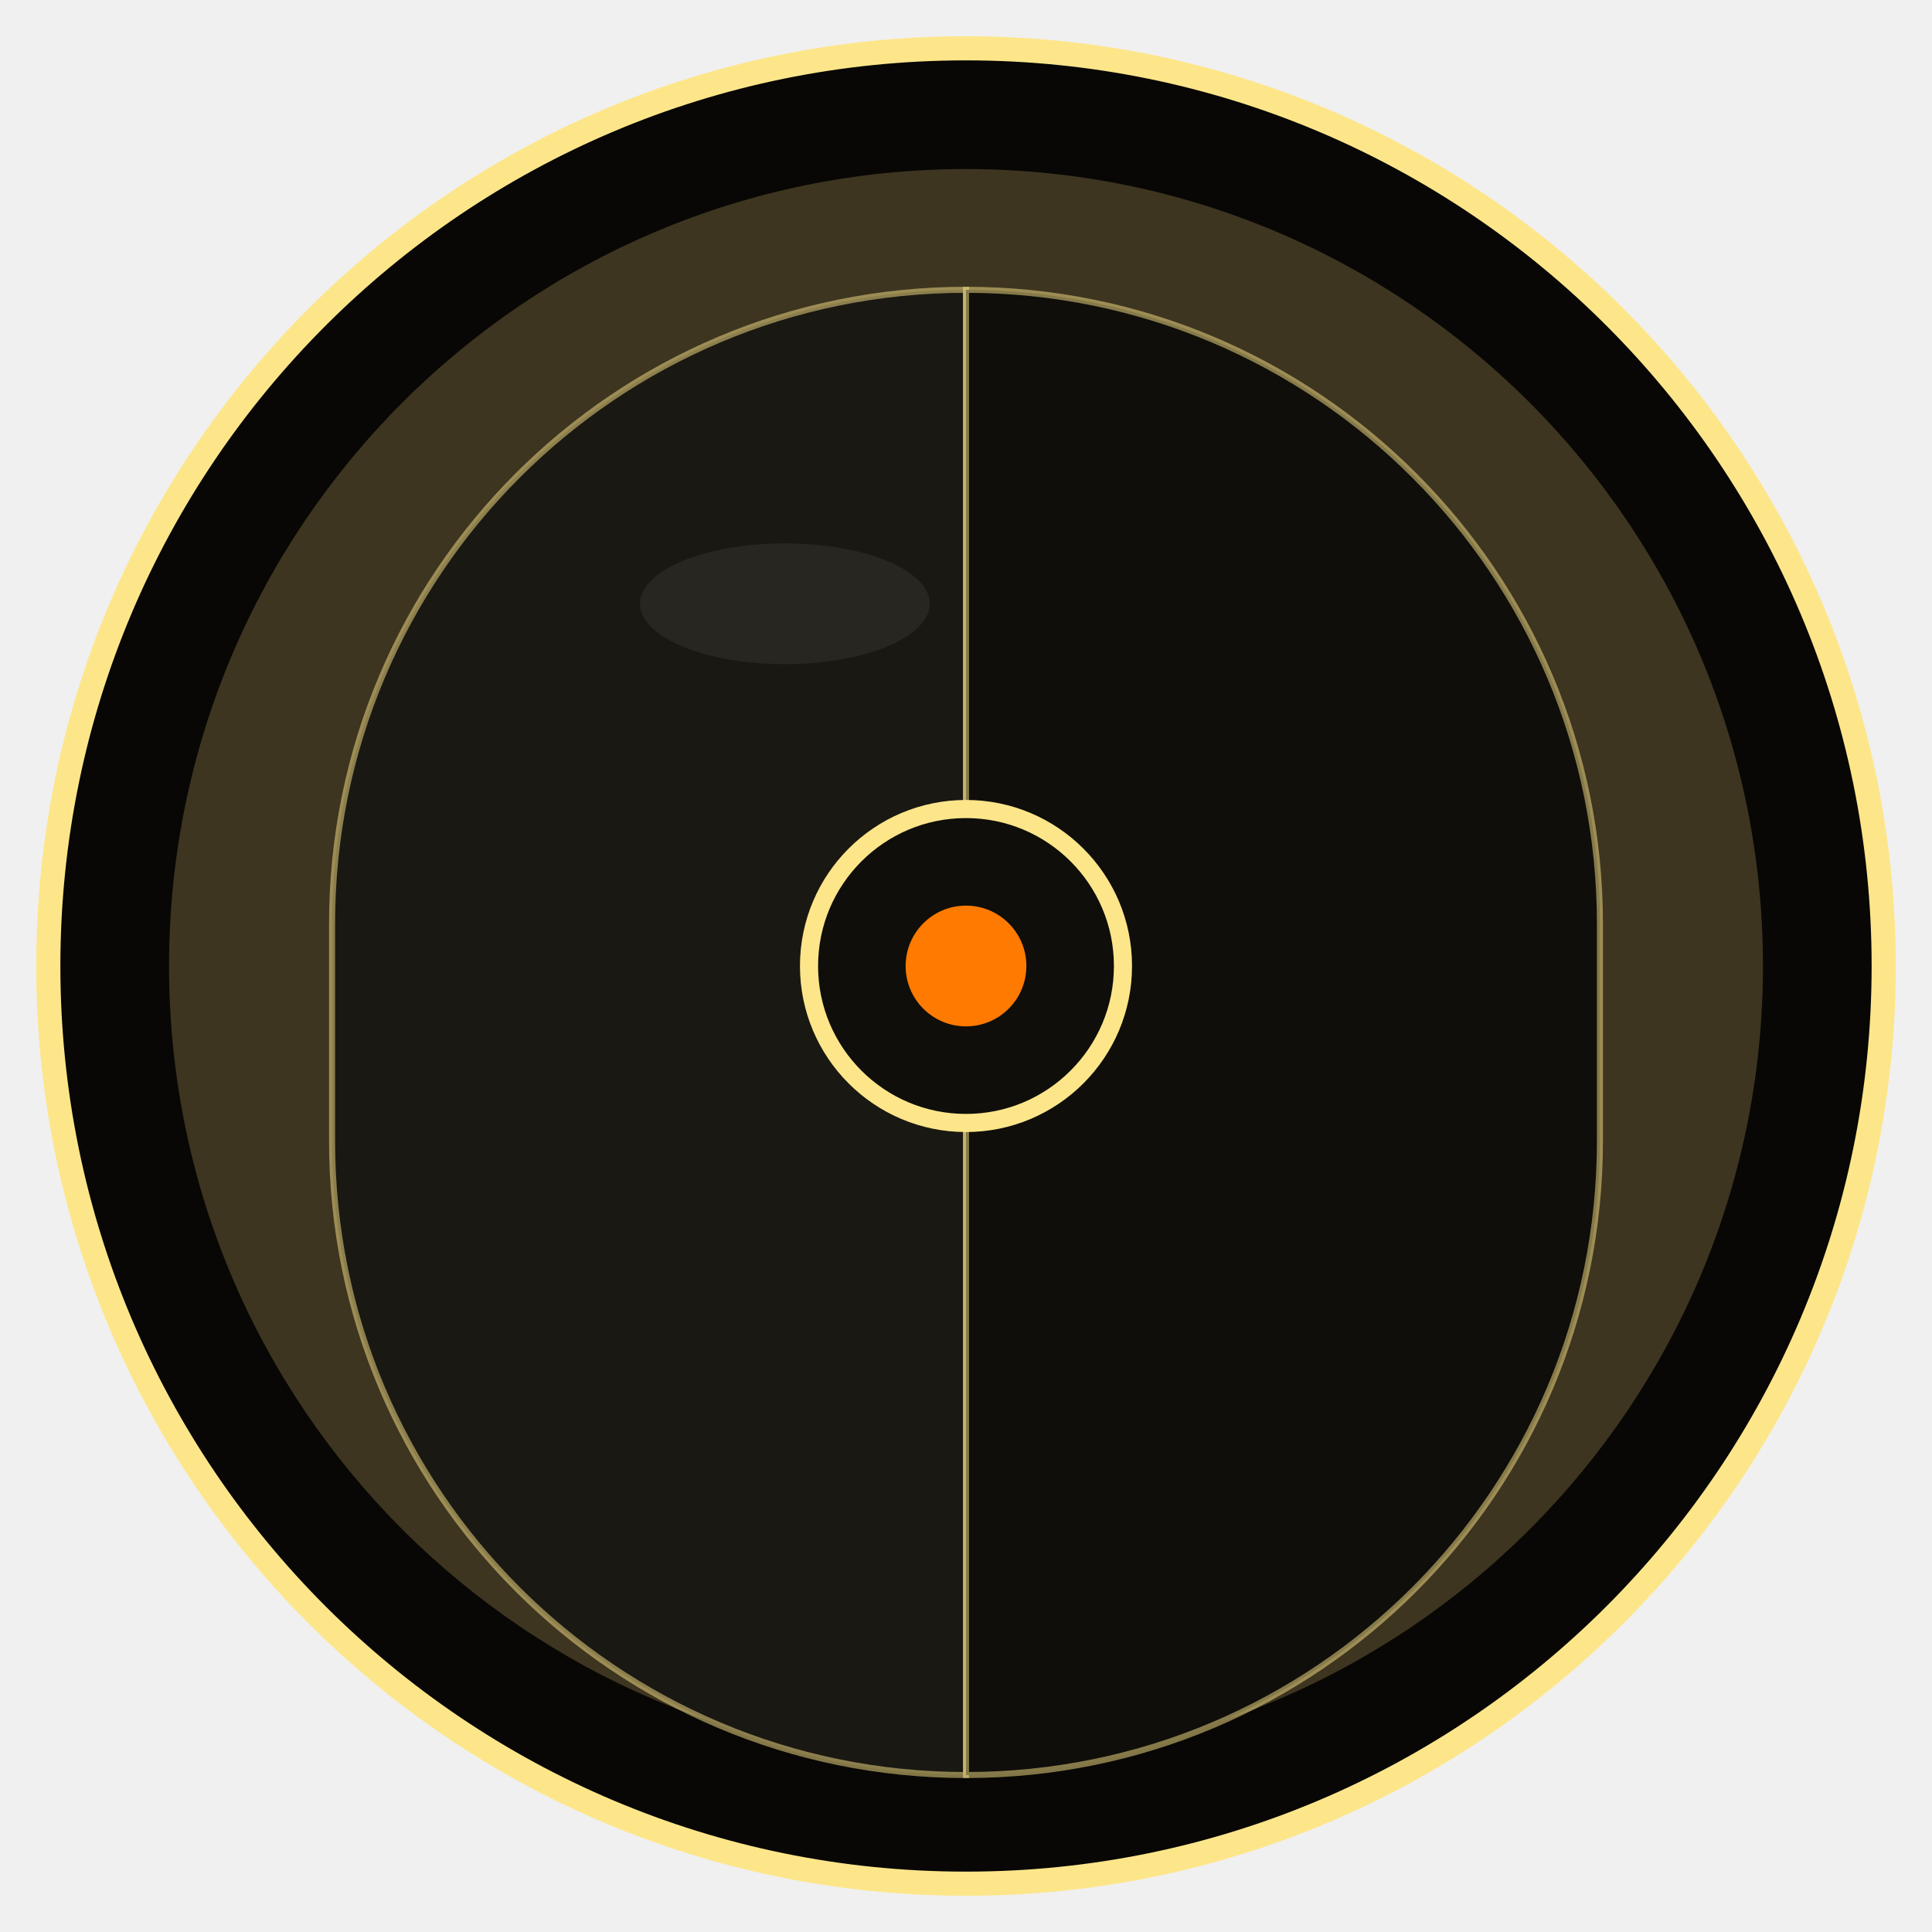
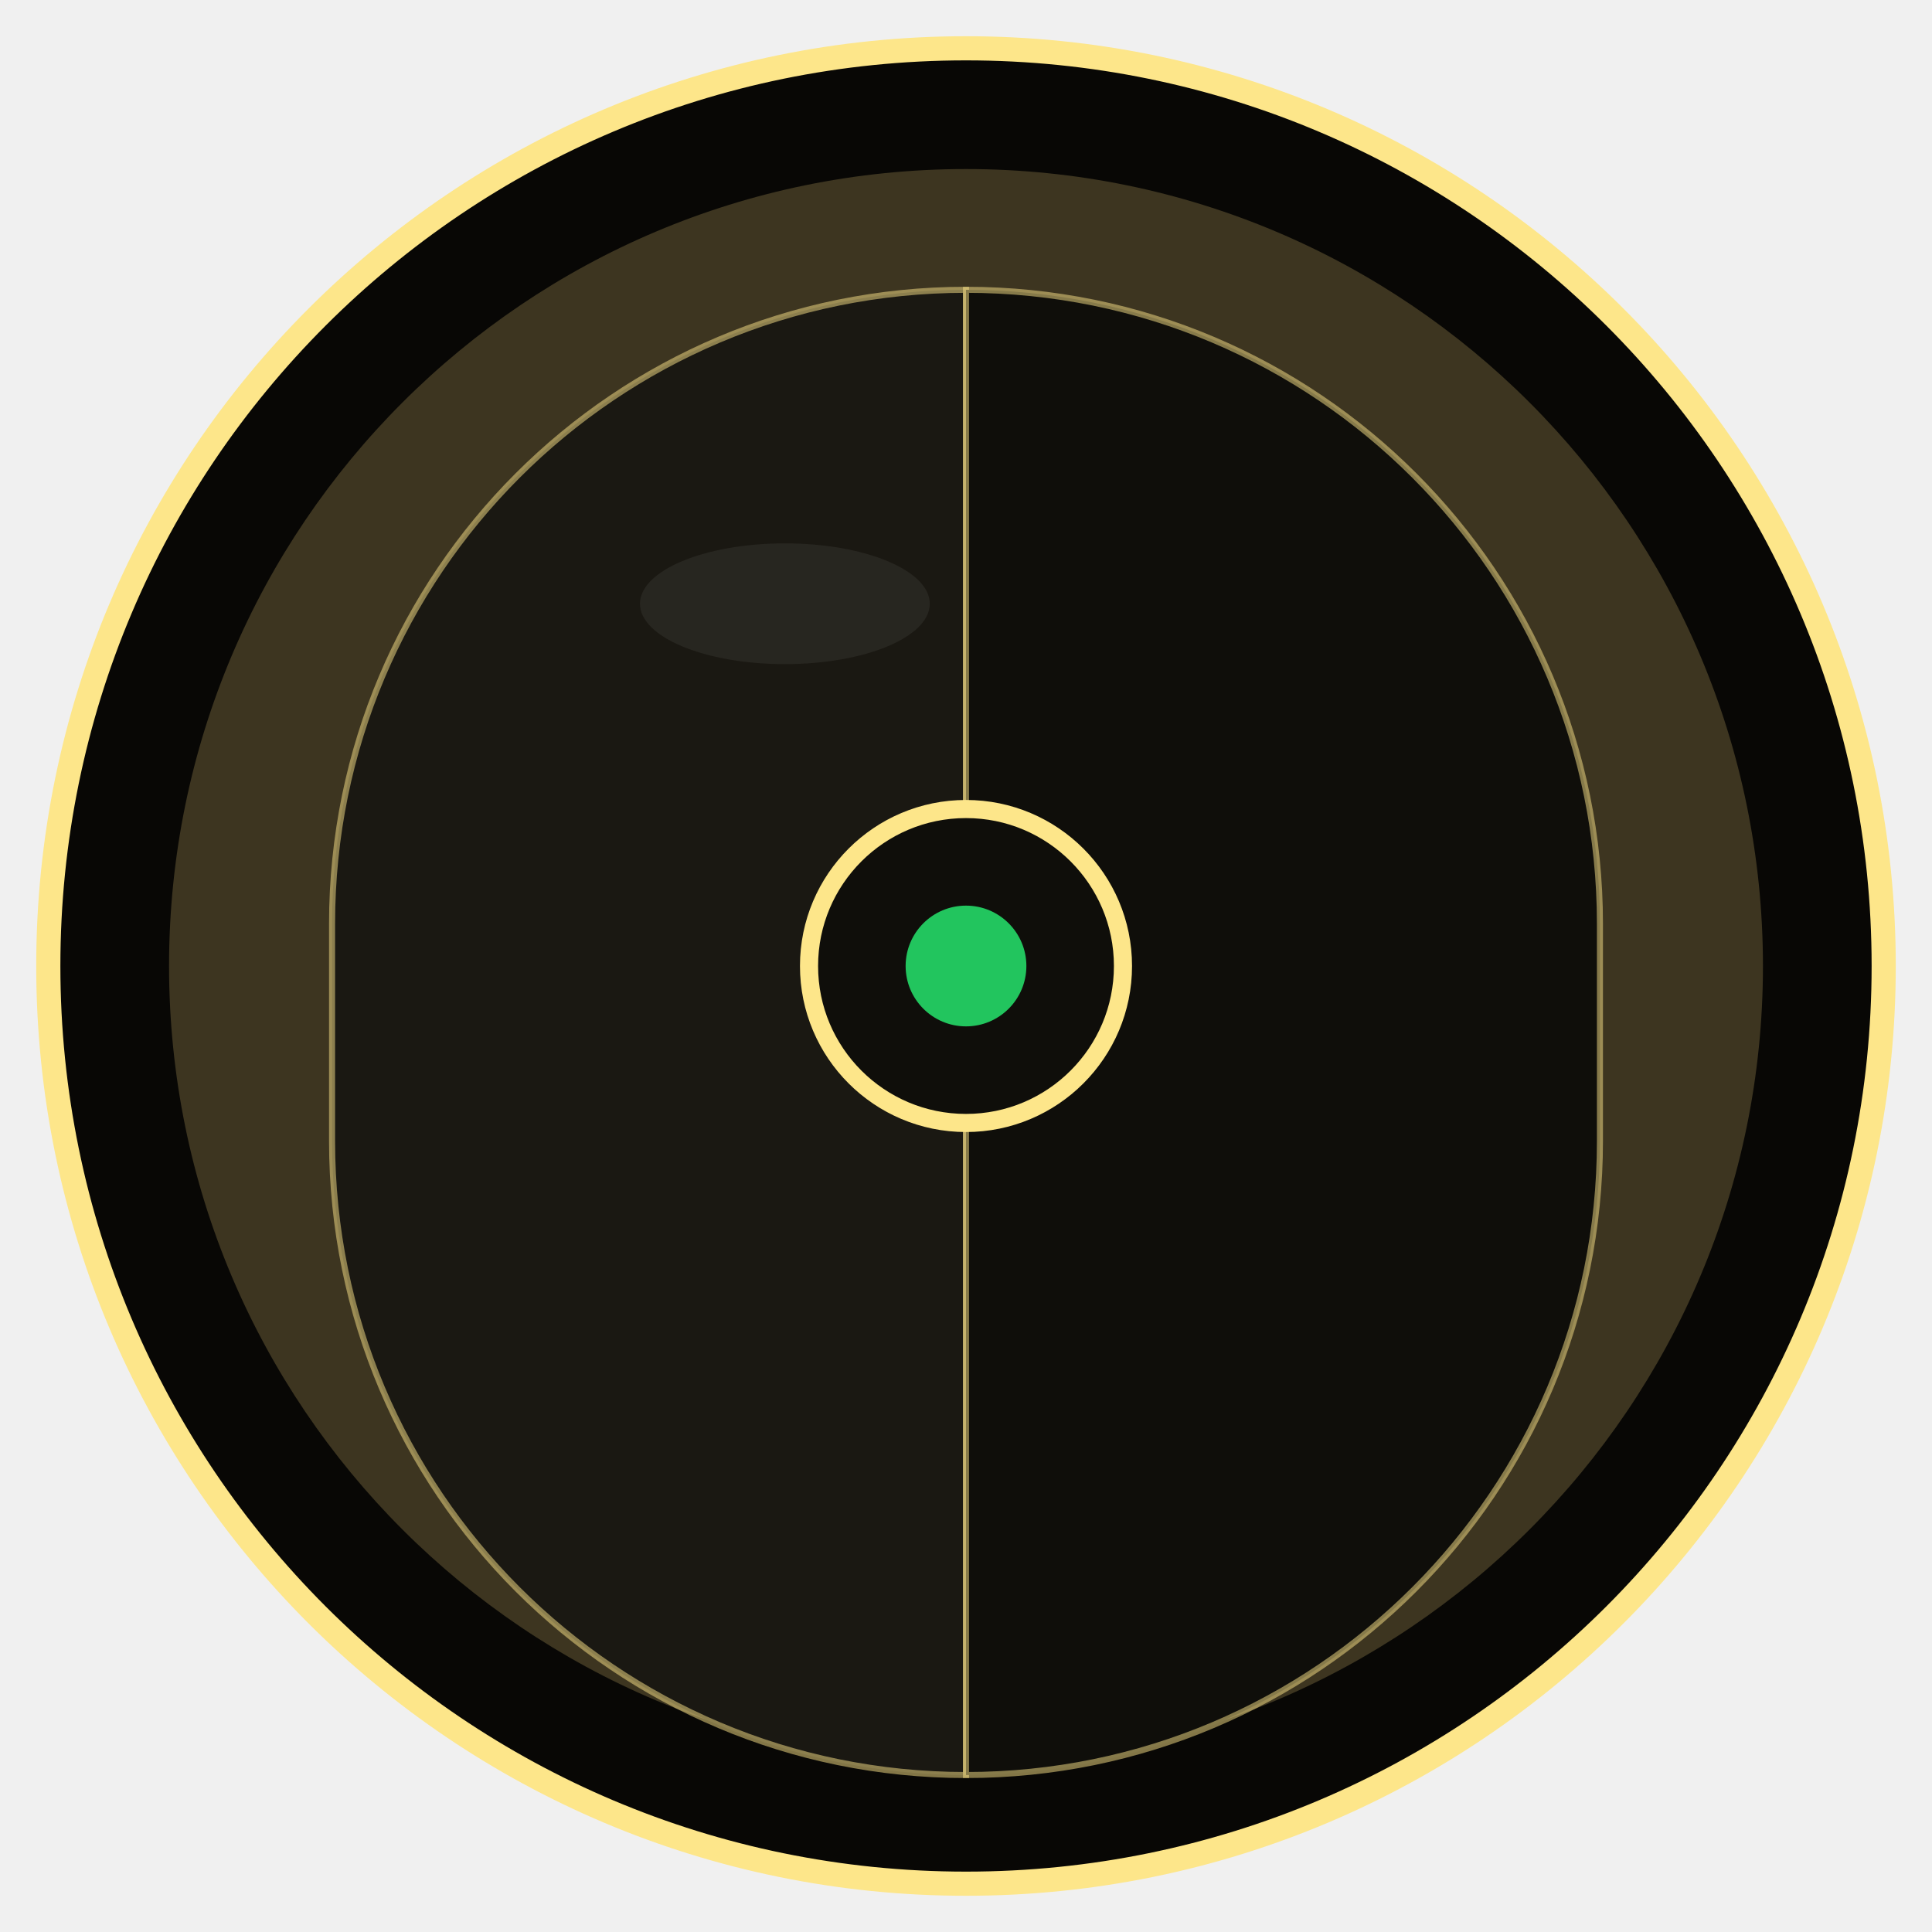
<svg xmlns="http://www.w3.org/2000/svg" viewBox="0 0 320 320" fill="none">
  <defs>
    <linearGradient id="vdoor-rim" x1="160" y1="16" x2="160" y2="304">
      <stop stop-color="#fde68a" />
      <stop offset="0.5" stop-color="#c9a227" />
      <stop offset="1" stop-color="#78350f" />
    </linearGradient>
    <linearGradient id="vdoor-leaf" x1="160" y1="40" x2="160" y2="280">
      <stop stop-color="#3d3520" />
      <stop offset="0.5" stop-color="#1a1810" />
      <stop offset="1" stop-color="#080806" />
    </linearGradient>
    <radialGradient id="vdoor-glow" cx="0.5" cy="0.48" r="0.42">
-       <stop stop-color="#ff7a00" stop-opacity="0.35" />
+       <stop stop-color="#22c55e" stop-opacity="0.35" />
      <stop offset="1" stop-opacity="0" />
    </radialGradient>
  </defs>
  <circle cx="160" cy="160" r="152" fill="#080705" stroke="url(#vdoor-rim)" stroke-width="4" />
  <circle cx="160" cy="160" r="132" fill="url(#vdoor-leaf)" />
  <circle cx="160" cy="160" r="100" fill="url(#vdoor-glow)" />
  <path fill="#1a1812" stroke="url(#vdoor-rim)" stroke-opacity="0.5" d="M160 48c-58 0-105 47-105 105v36c0 58 47 105 105 105V48z" />
  <path fill="#0f0e0a" stroke="url(#vdoor-rim)" stroke-opacity="0.5" d="M160 48c58 0 105 47 105 105v36c0 58-47 105-105 105V48z" />
  <circle cx="160" cy="160" r="26" stroke="url(#vdoor-rim)" stroke-width="3" fill="#0f0e0a" />
-   <circle cx="160" cy="160" r="10" fill="#ff7a00" />
+   <circle cx="160" cy="160" r="10" fill="#22c55e" />
  <ellipse cx="130" cy="100" rx="24" ry="10" fill="#fff" opacity="0.06" />
</svg>
